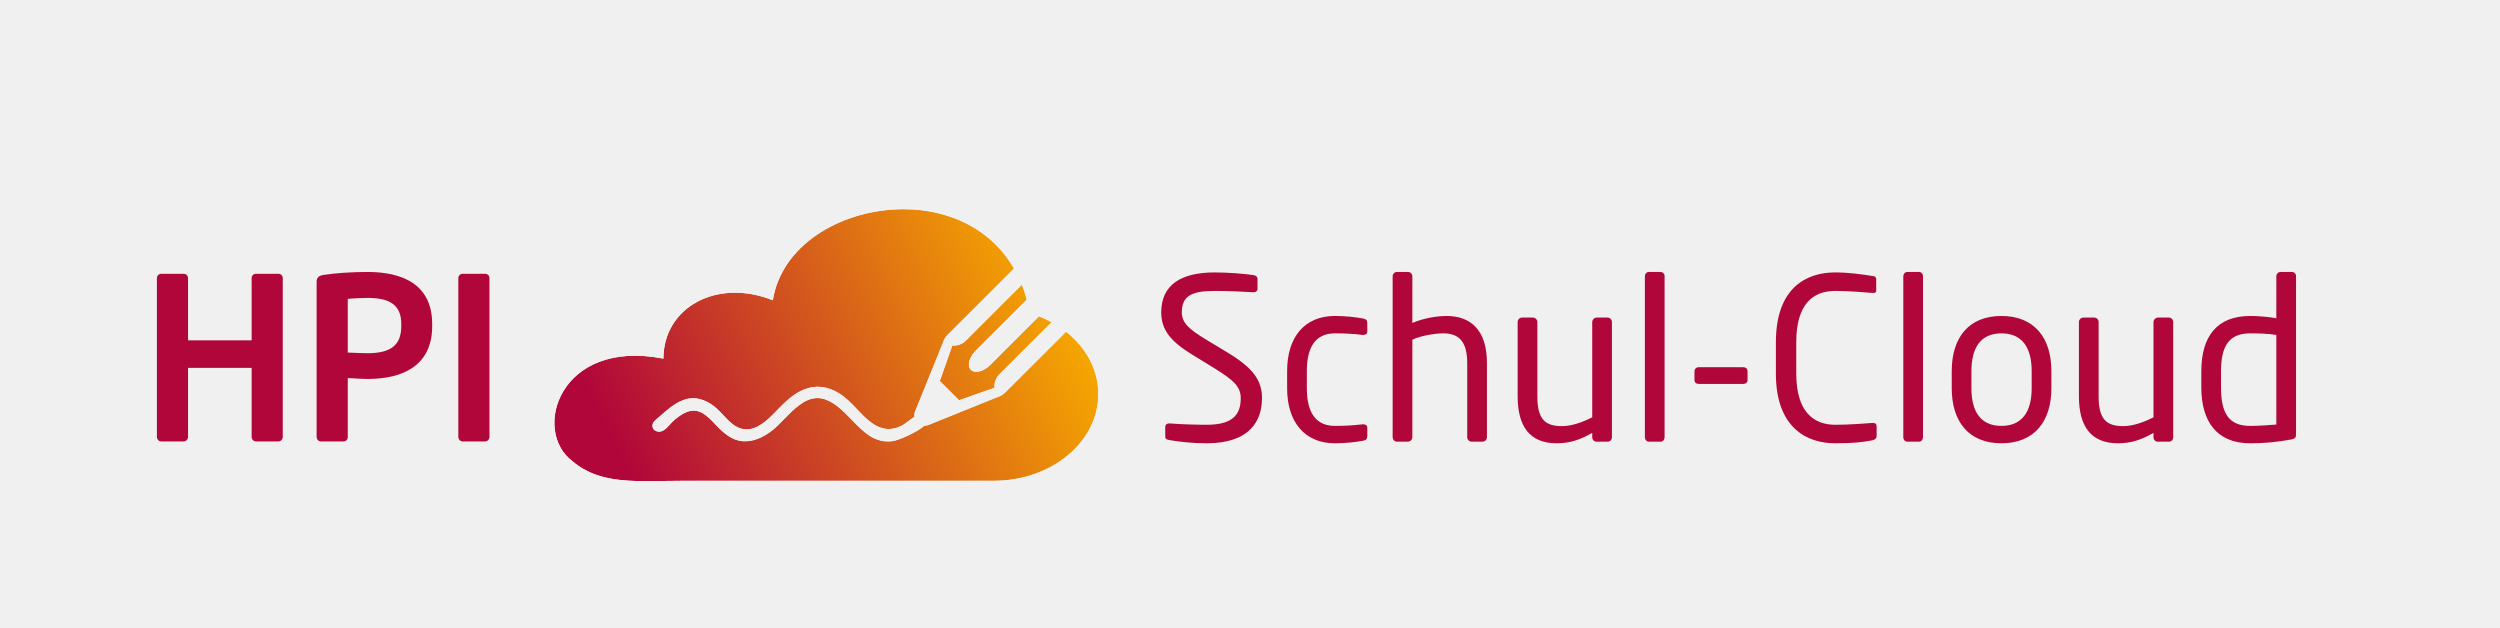
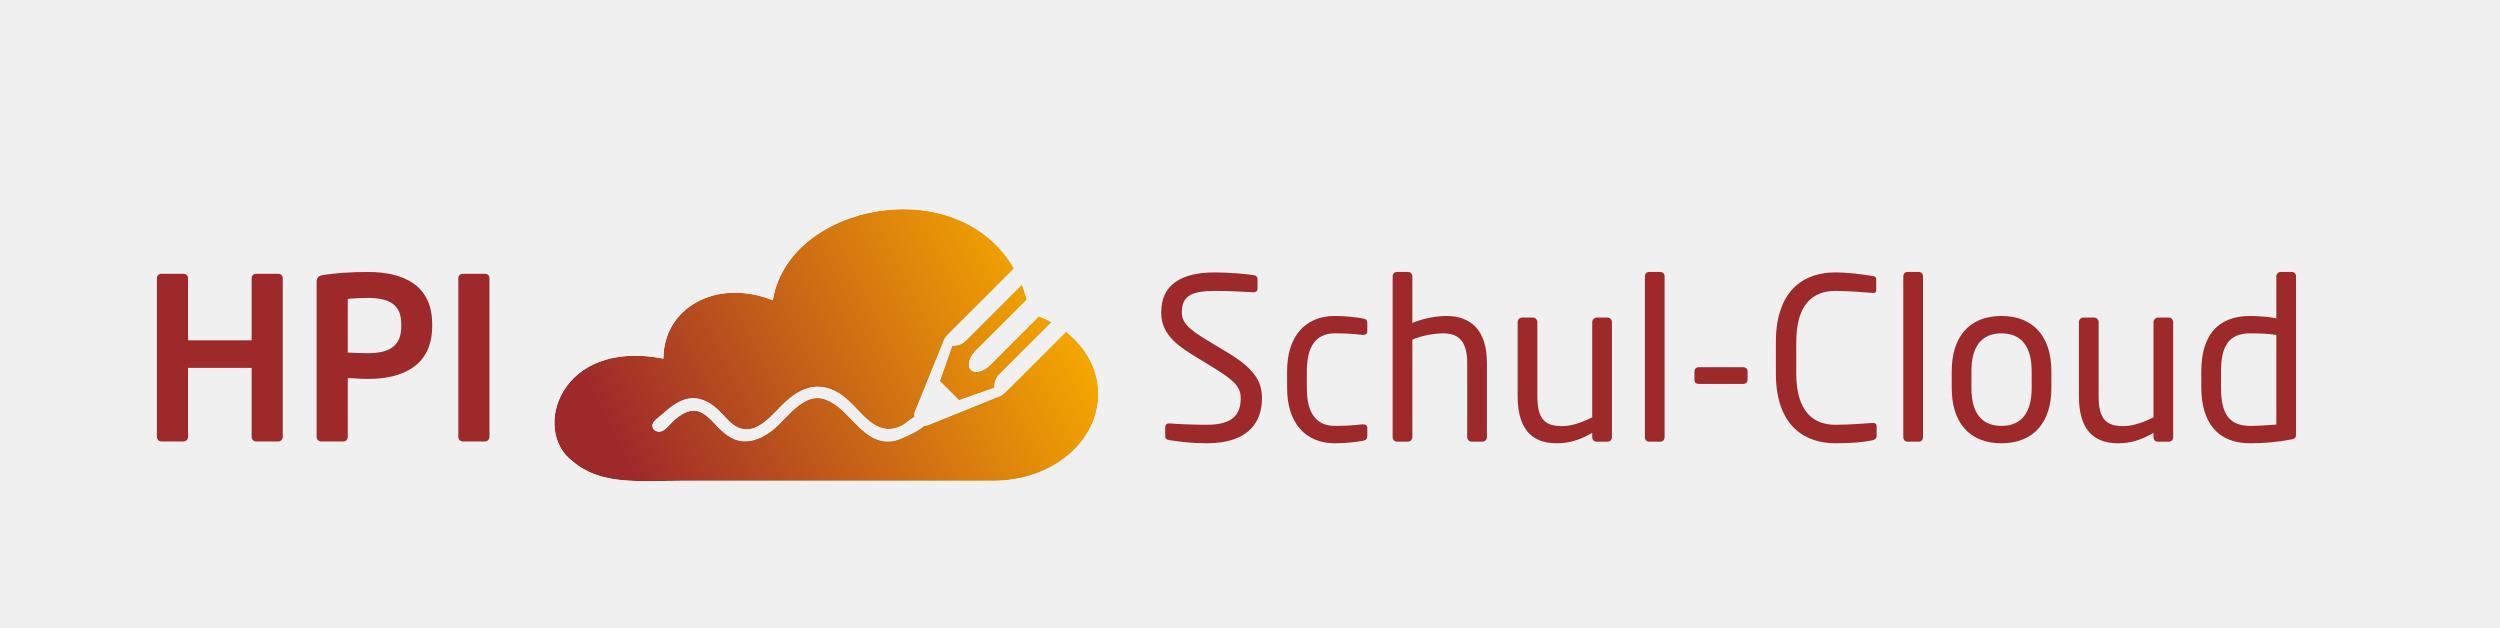
<svg xmlns="http://www.w3.org/2000/svg" xmlns:xlink="http://www.w3.org/1999/xlink" width="239" height="60" viewBox="0 0 239 60">
  <defs>
    <linearGradient x1="4.987%" y1="61.253%" x2="95.077%" y2="38.731%" id="b">
-       <stop stop-color="#B1063A" offset="0%" />
+       <stop stop-color="#9e292b" offset="0%" />
      <stop stop-color="#F6A800" offset="100%" />
    </linearGradient>
    <path d="M33.253 0c-.139.001-.278.004-.417.01-5.587.194-11.108 3.438-11.953 8.694-5.392-2.141-10.46.714-10.46 5.581-9.939-1.947-12.602 6.878-8.705 9.798 2.729 2.336 6.237 1.881 10.72 1.881h29.557C47.517 25.964 52 22.266 52 17.66c0-2.286-1.153-4.424-3.086-5.947l-5.823 5.816c-.138.138-.46.367-.69.412l-6.54 2.645a.97.97 0 01-.47.095c-.81.713-2.557 1.417-3.012 1.484-1.732.257-2.806-.852-3.944-2.028-.731-.756-1.489-1.538-2.433-1.914a2.272 2.272 0 00-.848-.17c-1.237 0-2.277 1.072-3.215 2.036-.357.368-.694.715-1.02.98-.99.804-1.97 1.174-2.902 1.11-1.082-.079-1.871-.818-2.527-1.505l-.119-.126c-.714-.753-1.522-1.607-2.677-1.175-.581.219-1.097.647-1.426.968-.091.089-.176.184-.262.28-.209.234-.407.455-.685.58a.77.77 0 01-.668-.021.53.53 0 01-.274-.415c-.043-.359.253-.598.537-.83.047-.038.093-.075.136-.112l.236-.203c.679-.588 1.381-1.197 2.268-1.448 1.216-.341 2.262.273 2.926.852.213.185.422.407.642.644.583.625 1.187 1.27 2.014 1.369 1.234.147 2.293-.94 2.993-1.659l.077-.08c.826-.847 1.605-1.648 2.722-2.088 1.052-.414 2.185-.282 3.273.383.664.408 1.205.977 1.728 1.527.334.352.68.717 1.059 1.04 1.106.943 2.15 1.101 3.283.497.147-.078.33-.217.542-.377.188-.143.4-.3.613-.436a.977.977 0 01.09-.6l2.649-6.53c.045-.232.274-.553.411-.69l6.358-6.35C41.684 1.755 37.596.03 33.477 0h-.224zm6.072 12.574a1.61 1.61 0 01-1.286.458l-1.194 3.396 1.837 1.834 3.399-1.192a1.604 1.604 0 01.458-1.285l4.993-4.987c-.384-.208-.79-.392-1.212-.556l-4.665 4.66c-.33.329-.714.55-1.083.622-.321.062-.586.003-.754-.163-.38-.38-.174-1.204.46-1.836l4.883-4.879c-.135-.5-.295-.974-.475-1.428l-5.361 5.356z" id="a" />
  </defs>
  <g fill="none" fill-rule="evenodd">
-     <path d="M27.031 41.773a.431.431 0 01-.428.431h-2.12a.431.431 0 01-.427-.431V35.17h-6.08v6.603a.431.431 0 01-.428.431h-2.12a.431.431 0 01-.428-.431v-15.19c0-.238.193-.41.428-.41h2.12c.235 0 .428.172.428.41v5.955h6.08v-5.955c0-.238.192-.41.428-.41h2.12c.235 0 .427.172.427.41v15.19zm14.286-10.595c0 3.82-2.87 5.05-6.166 5.05-.557 0-1.413-.065-1.905-.087v5.632c0 .237-.172.431-.407.431h-2.14a.431.431 0 01-.43-.431V26.928c0-.432.258-.583.686-.648 1.113-.172 2.633-.28 4.196-.28 3.297 0 6.166 1.165 6.166 4.984v.194zm-2.955 0v-.194c0-1.812-1.07-2.503-3.211-2.503-.45 0-1.52.043-1.905.087v5.135c.342.022 1.541.065 1.905.065 2.312 0 3.211-.863 3.211-2.59zm8.43 10.595a.431.431 0 01-.428.431h-2.12a.431.431 0 01-.428-.431v-15.19c0-.238.193-.41.429-.41h2.119c.236 0 .428.172.428.41v15.19zm73.854-3.711c0 2.07-1.07 4.315-5.287 4.315-1.499 0-2.612-.151-3.554-.302-.364-.065-.407-.151-.407-.389v-.863c0-.237.171-.345.364-.345h.064c.985.086 2.548.13 3.533.13 2.569 0 3.254-1.036 3.254-2.546 0-1.08-.621-1.683-2.57-2.892l-2.076-1.273c-1.97-1.208-2.954-2.309-2.954-4.035 0-2.61 1.862-3.819 5.116-3.819 1.263 0 2.912.13 3.725.26.214.042.364.15.364.366v.928c0 .215-.15.345-.364.345h-.043c-.942-.065-2.44-.13-3.682-.13-2.205 0-3.147.475-3.147 2.05 0 1.014.707 1.619 2.334 2.611l1.97 1.187c2.483 1.489 3.36 2.675 3.36 4.401zm10.068 3.603c0 .28-.085.41-.428.475-.706.129-1.67.237-2.676.237-2.911 0-4.56-2.072-4.56-5.243V35.45c0-3.172 1.627-5.244 4.56-5.244.985 0 1.97.108 2.676.238.343.065.428.172.428.475v.776c0 .216-.171.324-.364.324h-.085a20.715 20.715 0 00-2.655-.151c-1.713 0-2.676 1.143-2.676 3.582v1.683c0 2.416.942 3.581 2.676 3.581 1.05 0 1.713-.043 2.655-.15h.085c.193 0 .364.107.364.323v.777zm11.436.13a.431.431 0 01-.428.43h-1.028a.431.431 0 01-.428-.43v-7.1c0-2.157-.899-2.826-2.29-2.826-.664 0-2.013.173-2.955.604v9.321a.446.446 0 01-.428.432h-1.049c-.214 0-.407-.194-.407-.432V26.432c0-.238.172-.432.407-.432h1.07c.236 0 .407.194.407.432v4.444c1.028-.453 2.355-.669 3.276-.669 2.269 0 3.853 1.317 3.853 4.488v7.1zm11.95 0c0 .237-.171.43-.407.43h-1.07c-.236 0-.407-.193-.407-.43v-.41c-1.178.668-2.14.992-3.404.992-2.569 0-3.725-1.618-3.725-4.488V30.79c0-.237.193-.431.428-.431h1.028c.235 0 .428.194.428.431v7.099c0 2.18.728 2.848 2.355 2.848.899 0 1.905-.345 2.89-.841V30.79c0-.216.193-.431.428-.431h1.05c.213 0 .406.194.406.431v11.004zm5.035 0c0 .215-.15.43-.386.43h-1.113c-.214 0-.385-.193-.385-.43V26.41c0-.216.15-.41.385-.41h1.113c.214 0 .386.173.386.41v15.384zm7.931-5.46c0 .216-.171.367-.407.367h-4.26c-.235 0-.407-.13-.407-.367v-.841c0-.216.172-.389.407-.389h4.26c.236 0 .407.151.407.389v.841zm12.341 5.33c0 .259-.192.388-.428.431-.899.173-1.734.28-3.553.28-2.634 0-5.652-1.423-5.652-6.666v-3c0-5.286 3.018-6.667 5.652-6.667 1.348 0 2.654.194 3.596.345.193.022.343.087.343.28v1.101c0 .13-.043.238-.257.238h-.064c-.771-.065-2.355-.195-3.597-.195-2.098 0-3.725 1.23-3.725 4.898v3c0 3.625 1.627 4.898 3.725 4.898 1.22 0 2.762-.108 3.532-.173h.086c.235 0 .342.108.342.345v.885zm4.432.13c0 .215-.15.43-.386.43h-1.113c-.214 0-.385-.193-.385-.43V26.41c0-.216.15-.41.385-.41h1.113c.214 0 .386.173.386.41v15.384zm12.273-4.683c0 3.172-1.627 5.265-4.775 5.265-3.147 0-4.752-2.093-4.752-5.265v-1.64c0-3.172 1.605-5.265 4.752-5.265 3.148 0 4.775 2.093 4.775 5.265v1.64zm-1.884 0v-1.64c0-2.2-.878-3.603-2.89-3.603-1.991 0-2.87 1.38-2.87 3.603v1.64c0 2.201.857 3.603 2.87 3.603 1.99 0 2.89-1.38 2.89-3.603zm13.53 4.682c0 .238-.172.432-.408.432h-1.07c-.235 0-.407-.194-.407-.432v-.41c-1.177.67-2.14.993-3.404.993-2.569 0-3.725-1.618-3.725-4.488V30.79c0-.237.193-.431.429-.431h1.027a.43.43 0 01.428.431v7.099c0 2.18.728 2.848 2.355 2.848.9 0 1.906-.345 2.89-.841V30.79c0-.216.193-.431.428-.431h1.05c.214 0 .406.194.406.431v11.004zm11.743-.28c0 .28-.064.431-.45.496a20.44 20.44 0 01-3.938.367c-3.19 0-4.667-2.093-4.667-5.33v-1.553c0-3.388 1.541-5.287 4.667-5.287.663 0 1.67.065 2.504.216V26.41c0-.216.172-.41.407-.41h1.092c.214 0 .385.173.385.41v15.104zm-1.884-.928V32.02c-.706-.13-1.82-.151-2.504-.151-2.098 0-2.783 1.316-2.783 3.625v1.553c0 2.352.663 3.668 2.783 3.668.728 0 1.777-.064 2.504-.129z" fill="#B1063A" fill-rule="nonzero" />
+     <path d="M27.031 41.773a.431.431 0 01-.428.431h-2.12a.431.431 0 01-.427-.431V35.17h-6.08v6.603a.431.431 0 01-.428.431h-2.12a.431.431 0 01-.428-.431v-15.19c0-.238.193-.41.428-.41h2.12c.235 0 .428.172.428.41v5.955h6.08v-5.955c0-.238.192-.41.428-.41h2.12c.235 0 .427.172.427.41v15.19zm14.286-10.595c0 3.82-2.87 5.05-6.166 5.05-.557 0-1.413-.065-1.905-.087v5.632c0 .237-.172.431-.407.431h-2.14a.431.431 0 01-.43-.431V26.928c0-.432.258-.583.686-.648 1.113-.172 2.633-.28 4.196-.28 3.297 0 6.166 1.165 6.166 4.984v.194zm-2.955 0v-.194c0-1.812-1.07-2.503-3.211-2.503-.45 0-1.52.043-1.905.087v5.135c.342.022 1.541.065 1.905.065 2.312 0 3.211-.863 3.211-2.59zm8.43 10.595a.431.431 0 01-.428.431h-2.12a.431.431 0 01-.428-.431v-15.19c0-.238.193-.41.429-.41h2.119c.236 0 .428.172.428.41v15.19zm73.854-3.711c0 2.07-1.07 4.315-5.287 4.315-1.499 0-2.612-.151-3.554-.302-.364-.065-.407-.151-.407-.389v-.863c0-.237.171-.345.364-.345h.064c.985.086 2.548.13 3.533.13 2.569 0 3.254-1.036 3.254-2.546 0-1.08-.621-1.683-2.57-2.892l-2.076-1.273c-1.97-1.208-2.954-2.309-2.954-4.035 0-2.61 1.862-3.819 5.116-3.819 1.263 0 2.912.13 3.725.26.214.042.364.15.364.366v.928c0 .215-.15.345-.364.345h-.043c-.942-.065-2.44-.13-3.682-.13-2.205 0-3.147.475-3.147 2.05 0 1.014.707 1.619 2.334 2.611l1.97 1.187c2.483 1.489 3.36 2.675 3.36 4.401zm10.068 3.603c0 .28-.085.41-.428.475-.706.129-1.67.237-2.676.237-2.911 0-4.56-2.072-4.56-5.243V35.45c0-3.172 1.627-5.244 4.56-5.244.985 0 1.97.108 2.676.238.343.065.428.172.428.475v.776c0 .216-.171.324-.364.324h-.085a20.715 20.715 0 00-2.655-.151c-1.713 0-2.676 1.143-2.676 3.582v1.683c0 2.416.942 3.581 2.676 3.581 1.05 0 1.713-.043 2.655-.15h.085c.193 0 .364.107.364.323v.777zm11.436.13a.431.431 0 01-.428.43h-1.028a.431.431 0 01-.428-.43v-7.1c0-2.157-.899-2.826-2.29-2.826-.664 0-2.013.173-2.955.604v9.321a.446.446 0 01-.428.432h-1.049c-.214 0-.407-.194-.407-.432V26.432c0-.238.172-.432.407-.432h1.07c.236 0 .407.194.407.432v4.444c1.028-.453 2.355-.669 3.276-.669 2.269 0 3.853 1.317 3.853 4.488v7.1zm11.95 0c0 .237-.171.43-.407.43h-1.07c-.236 0-.407-.193-.407-.43v-.41c-1.178.668-2.14.992-3.404.992-2.569 0-3.725-1.618-3.725-4.488V30.79c0-.237.193-.431.428-.431h1.028c.235 0 .428.194.428.431v7.099c0 2.18.728 2.848 2.355 2.848.899 0 1.905-.345 2.89-.841V30.79c0-.216.193-.431.428-.431h1.05c.213 0 .406.194.406.431v11.004zm5.035 0c0 .215-.15.43-.386.43h-1.113c-.214 0-.385-.193-.385-.43V26.41c0-.216.15-.41.385-.41h1.113c.214 0 .386.173.386.41v15.384zm7.931-5.46c0 .216-.171.367-.407.367h-4.26c-.235 0-.407-.13-.407-.367v-.841c0-.216.172-.389.407-.389h4.26c.236 0 .407.151.407.389v.841zm12.341 5.33c0 .259-.192.388-.428.431-.899.173-1.734.28-3.553.28-2.634 0-5.652-1.423-5.652-6.666v-3c0-5.286 3.018-6.667 5.652-6.667 1.348 0 2.654.194 3.596.345.193.022.343.087.343.28v1.101c0 .13-.043.238-.257.238h-.064c-.771-.065-2.355-.195-3.597-.195-2.098 0-3.725 1.23-3.725 4.898v3c0 3.625 1.627 4.898 3.725 4.898 1.22 0 2.762-.108 3.532-.173h.086c.235 0 .342.108.342.345v.885zm4.432.13c0 .215-.15.43-.386.43h-1.113c-.214 0-.385-.193-.385-.43V26.41c0-.216.15-.41.385-.41h1.113c.214 0 .386.173.386.41v15.384zm12.273-4.683c0 3.172-1.627 5.265-4.775 5.265-3.147 0-4.752-2.093-4.752-5.265v-1.64c0-3.172 1.605-5.265 4.752-5.265 3.148 0 4.775 2.093 4.775 5.265v1.64zm-1.884 0v-1.64c0-2.2-.878-3.603-2.89-3.603-1.991 0-2.87 1.38-2.87 3.603v1.64c0 2.201.857 3.603 2.87 3.603 1.99 0 2.89-1.38 2.89-3.603zm13.53 4.682c0 .238-.172.432-.408.432h-1.07c-.235 0-.407-.194-.407-.432v-.41c-1.177.67-2.14.993-3.404.993-2.569 0-3.725-1.618-3.725-4.488V30.79c0-.237.193-.431.429-.431h1.027a.43.43 0 01.428.431v7.099c0 2.18.728 2.848 2.355 2.848.9 0 1.906-.345 2.89-.841V30.79c0-.216.193-.431.428-.431h1.05c.214 0 .406.194.406.431v11.004zm11.743-.28c0 .28-.064.431-.45.496a20.44 20.44 0 01-3.938.367c-3.19 0-4.667-2.093-4.667-5.33v-1.553c0-3.388 1.541-5.287 4.667-5.287.663 0 1.67.065 2.504.216V26.41c0-.216.172-.41.407-.41h1.092c.214 0 .385.173.385.41v15.104zm-1.884-.928V32.02c-.706-.13-1.82-.151-2.504-.151-2.098 0-2.783 1.316-2.783 3.625v1.553c0 2.352.663 3.668 2.783 3.668.728 0 1.777-.064 2.504-.129z" fill="#9e292b" fill-rule="nonzero" />
    <g transform="translate(53 20)">
      <mask id="c" fill="#fff">
        <use xlink:href="#a" />
      </mask>
      <path d="M33.253 0c-.139.001-.278.004-.417.01-5.587.194-11.108 3.438-11.953 8.694-5.392-2.141-10.46.714-10.46 5.581-9.939-1.947-12.602 6.878-8.705 9.798 2.729 2.336 6.237 1.881 10.72 1.881h29.557C47.517 25.964 52 22.266 52 17.66c0-2.286-1.153-4.424-3.086-5.947l-5.823 5.816c-.138.138-.46.367-.69.412l-6.54 2.645a.97.97 0 01-.47.095c-.81.713-2.557 1.417-3.012 1.484-1.732.257-2.806-.852-3.944-2.028-.731-.756-1.489-1.538-2.433-1.914a2.272 2.272 0 00-.848-.17c-1.237 0-2.277 1.072-3.215 2.036-.357.368-.694.715-1.02.98-.99.804-1.97 1.174-2.902 1.11-1.082-.079-1.871-.818-2.527-1.505l-.119-.126c-.714-.753-1.522-1.607-2.677-1.175-.581.219-1.097.647-1.426.968-.091.089-.176.184-.262.28-.209.234-.407.455-.685.58a.77.77 0 01-.668-.021.53.53 0 01-.274-.415c-.043-.359.253-.598.537-.83.047-.038.093-.075.136-.112l.236-.203c.679-.588 1.381-1.197 2.268-1.448 1.216-.341 2.262.273 2.926.852.213.185.422.407.642.644.583.625 1.187 1.27 2.014 1.369 1.234.147 2.293-.94 2.993-1.659l.077-.08c.826-.847 1.605-1.648 2.722-2.088 1.052-.414 2.185-.282 3.273.383.664.408 1.205.977 1.728 1.527.334.352.68.717 1.059 1.04 1.106.943 2.15 1.101 3.283.497.147-.078.33-.217.542-.377.188-.143.4-.3.613-.436a.977.977 0 01.09-.6l2.649-6.53c.045-.232.274-.553.411-.69l6.358-6.35C41.684 1.755 37.596.03 33.477 0h-.224zm6.072 12.574a1.61 1.61 0 01-1.286.458l-1.194 3.396 1.837 1.834 3.399-1.192a1.604 1.604 0 01.458-1.285l4.993-4.987c-.384-.208-.79-.392-1.212-.556l-4.665 4.66c-.33.329-.714.55-1.083.622-.321.062-.586.003-.754-.163-.38-.38-.174-1.204.46-1.836l4.883-4.879c-.135-.5-.295-.974-.475-1.428l-5.361 5.356z" fill="url(#b)" mask="url(#c)" />
    </g>
  </g>
</svg>
